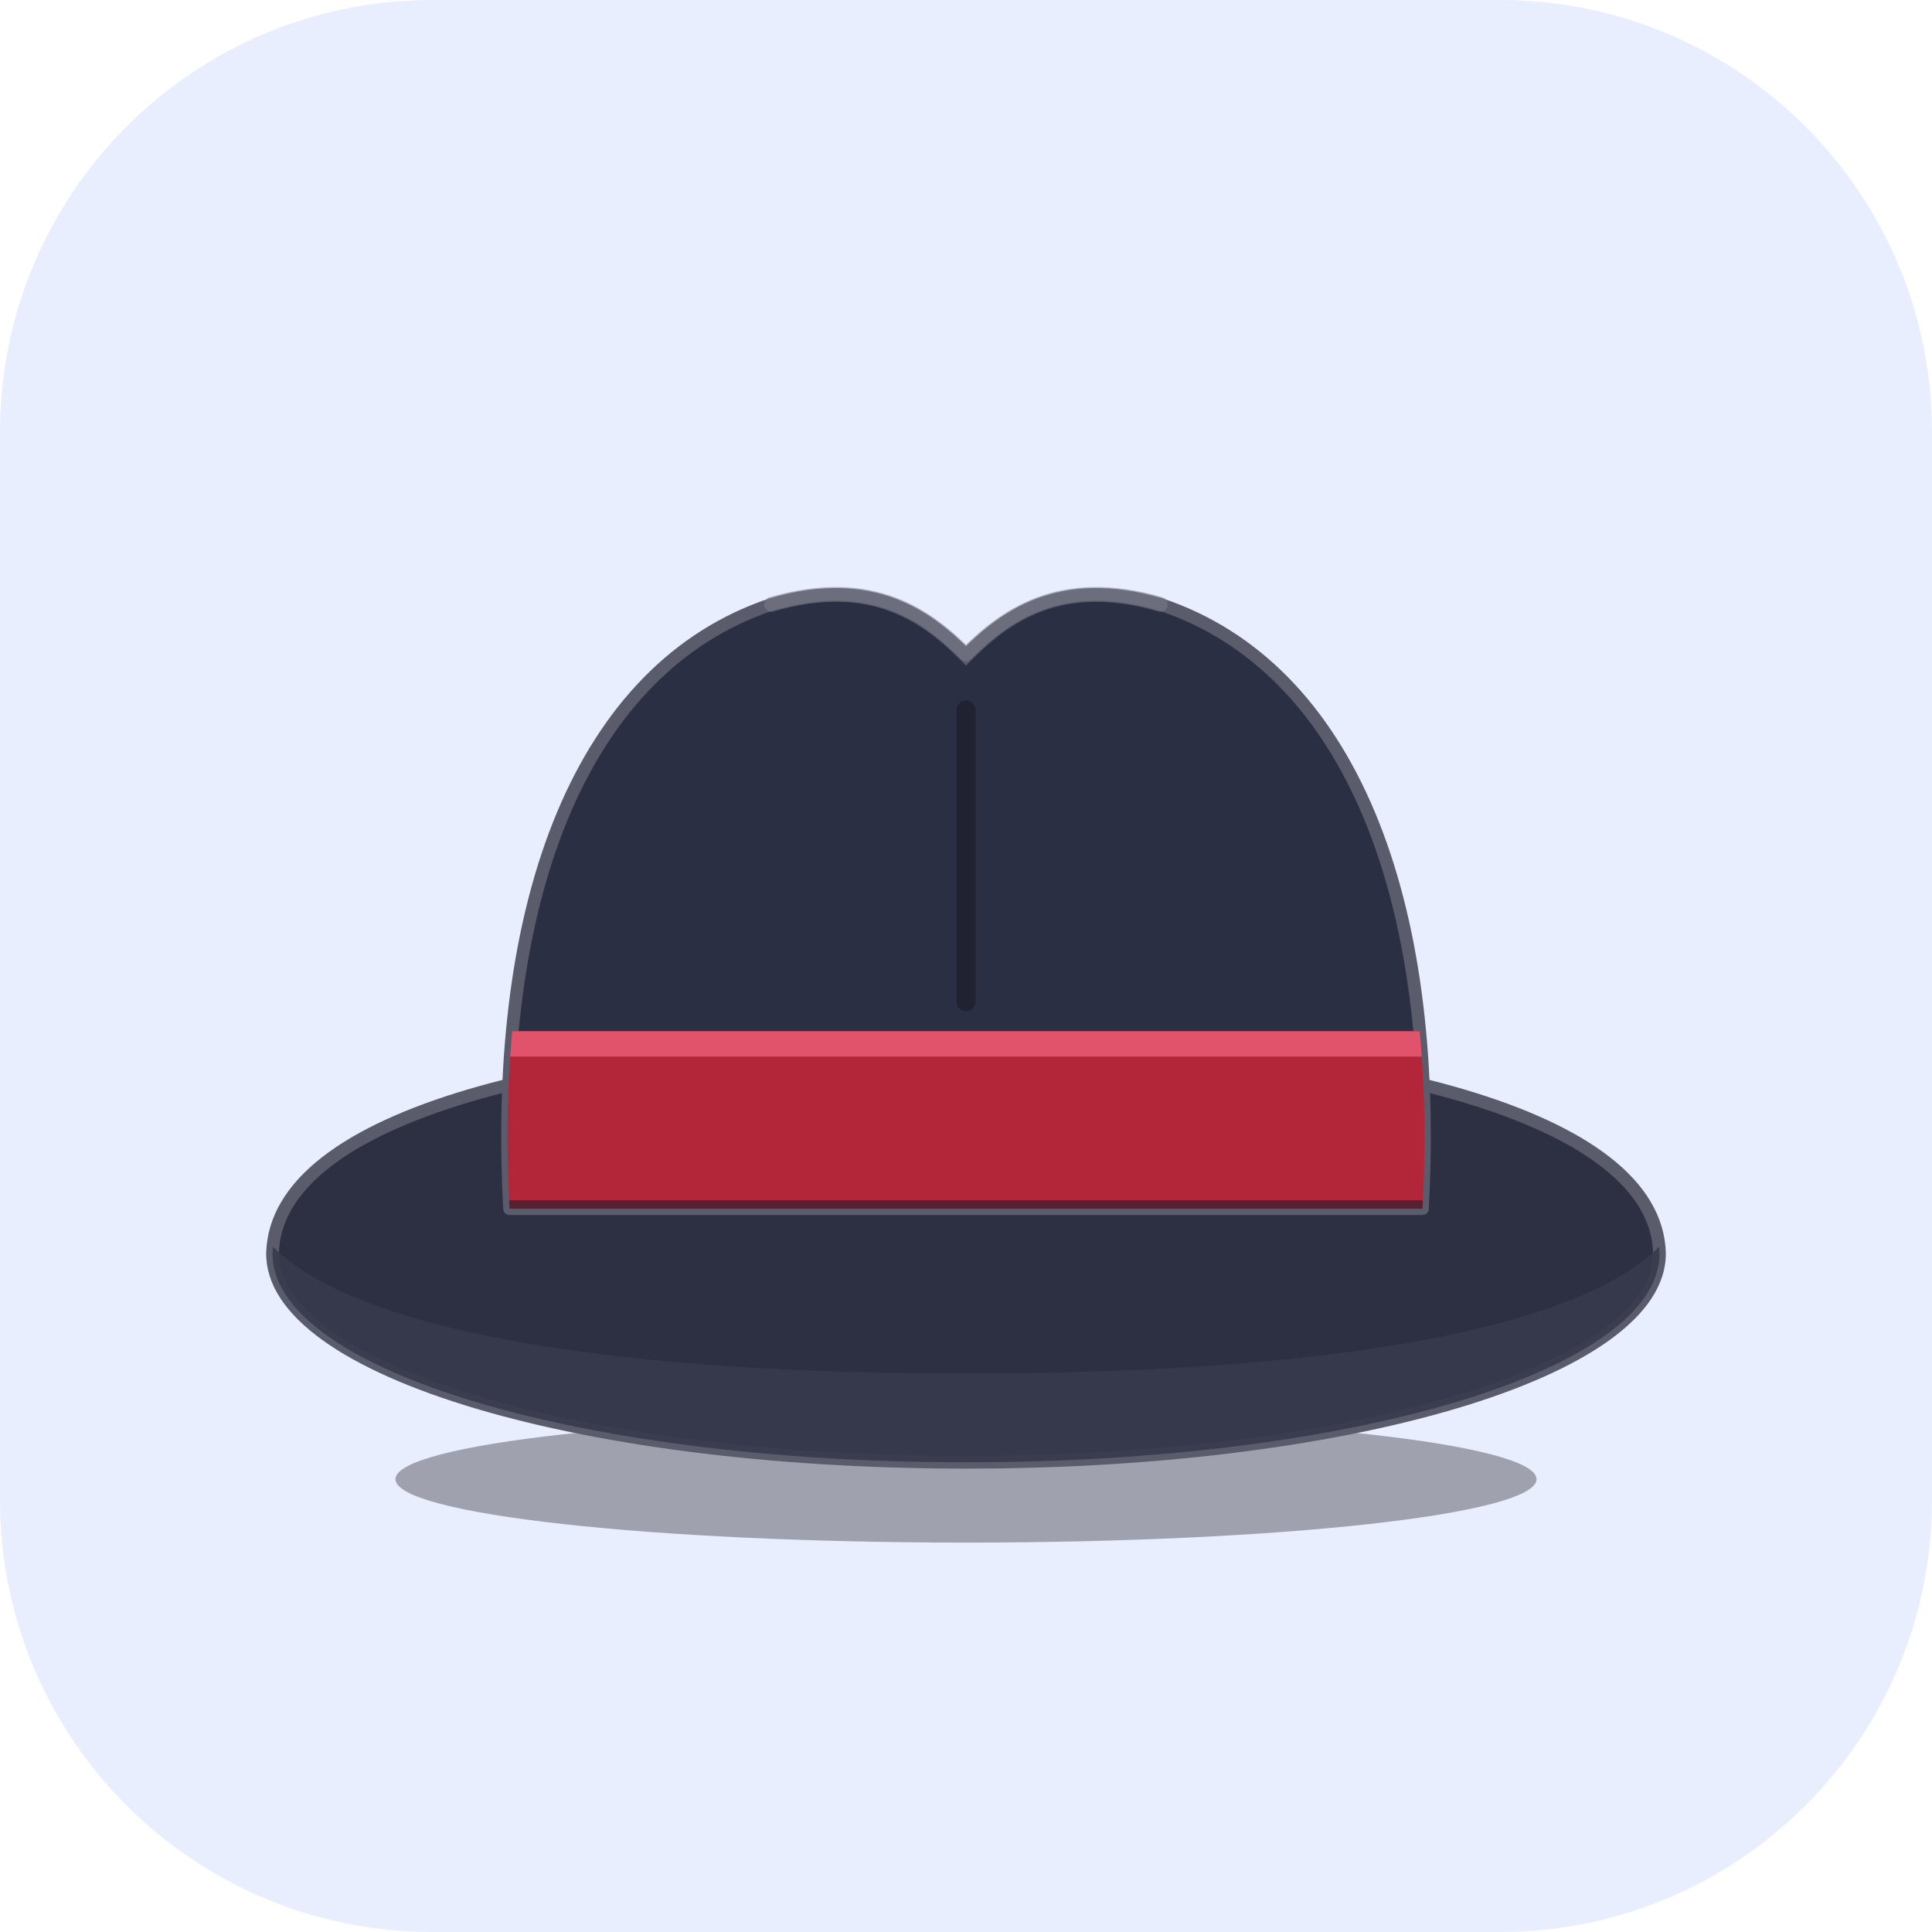
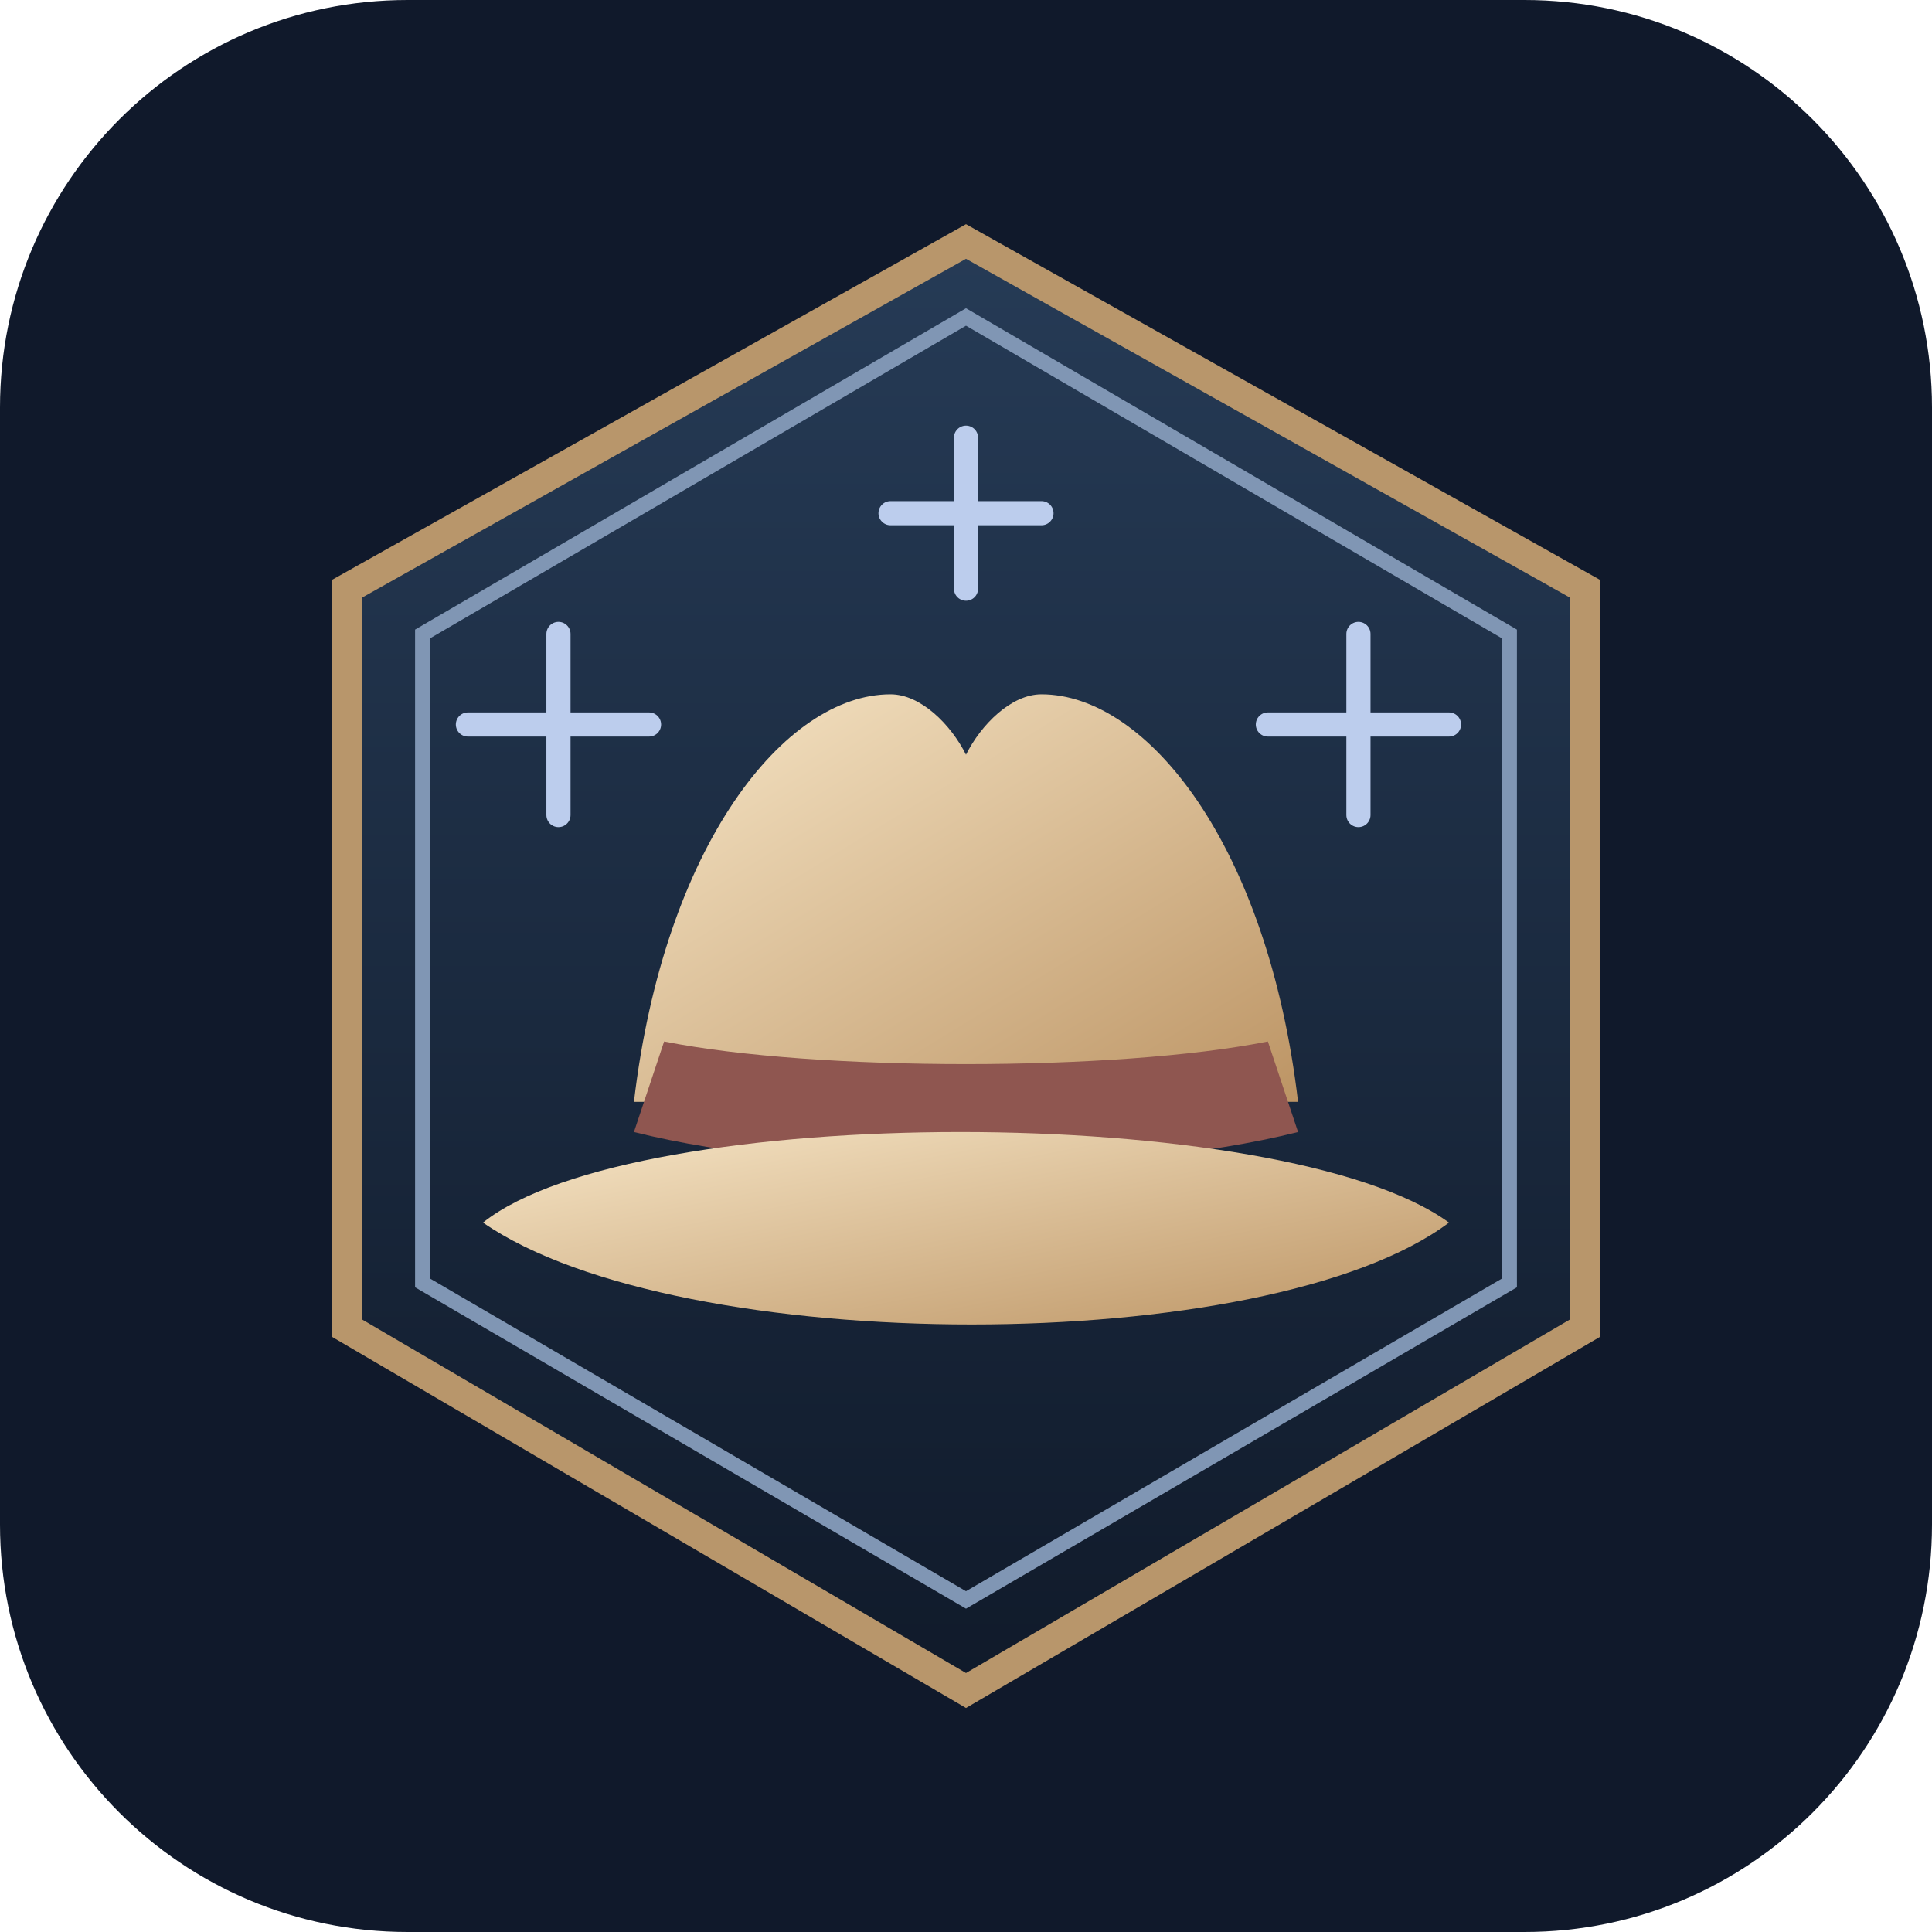
- <svg xmlns="http://www.w3.org/2000/svg" viewBox="0 0 1024 1024" width="1024" height="1024">
+ <svg xmlns="http://www.w3.org/2000/svg" viewBox="0 0 128 128" width="1024" height="1024">
  <defs>
-     <radialGradient id="bg" cx="50%" cy="42%" r="75%">
-       <stop offset="0" stop-color="#151c36" />
-       <stop offset="1" stop-color="#0e1326" />
-     </radialGradient>
-     <radialGradient id="hg" cx="50%" cy="50%" r="50%">
-       <stop offset="0" stop-color="#c9d4ff" stop-opacity=".55" />
-       <stop offset=".6" stop-color="#c9d4ff" stop-opacity=".12" />
-       <stop offset="1" stop-color="#c9d4ff" stop-opacity="0" />
-     </radialGradient>
+     <linearGradient id="panel" x2="0" y2="1">
+       <stop stop-color="#263b56" />
+       <stop offset="1" stop-color="#101a2a" />
+     </linearGradient>
+     <linearGradient id="moon" x2="1" y2="1">
+       <stop stop-color="#f7e6c7" />
+       <stop offset="1" stop-color="#bc9464" />
+     </linearGradient>
  </defs>
-   <clipPath id="rc">
-     <rect width="1024" height="1024" rx="229" />
-   </clipPath>
-   <g clip-path="url(#rc)">
-     <rect width="1024" height="1024" fill="#e9eeff" />
-     <g transform="translate(512 560) scale(1.12) translate(-512 -560)">
-       <ellipse cx="512" cy="760" rx="270" ry="30" fill="#000" opacity=".32" />
-       <path d="M184 650 C190 586 330 552 512 552 C694 552 834 586 840 650 C846 706 700 752 512 752 C324 752 178 706 184 650Z" fill="#2c3042" stroke="#5a5c6b" stroke-width="6" />
-       <path d="M296 632 C288 486 330 376 420 346 C468 332 494 352 512 370 C530 352 556 332 604 346 C694 376 736 486 728 632 Z" fill="#2b2f43" stroke="#5a5c6b" stroke-width="6" stroke-linejoin="round" />
-       <clipPath id="cc">
-         <path d="M296 632 C288 486 330 376 420 346 C468 332 494 352 512 370 C530 352 556 332 604 346 C694 376 736 486 728 632 Z" />
-       </clipPath>
-       <g clip-path="url(#cc)">
-         <rect x="280" y="548" width="470" height="92" fill="#b3263a" />
-         <rect x="280" y="548" width="470" height="12" fill="#e0536a" />
-         <rect x="280" y="628" width="470" height="12" fill="#1b1d2b" opacity=".6" />
-       </g>
-       <path d="M420 346 C468 332 494 352 512 370 C530 352 556 332 604 346" fill="none" stroke="#7b7d8c" stroke-width="7" stroke-linecap="round" opacity=".55" />
-       <path d="M512 396 V534" stroke="#1b1d2b" stroke-width="9" stroke-linecap="round" opacity=".7" />
-       <path d="M184 650 C178 706 324 752 512 752 C700 752 846 706 840 650 C800 690 680 710 512 710 C344 710 224 690 184 650Z" fill="#363a4c" opacity=".9" />
-     </g>
-   </g>
+   <rect width="128" height="128" rx="27" fill="#10192b" />
+   <path d="M64 16 105 39v49l-41 24-41-24V39Z" fill="url(#panel)" stroke="#b8966b" stroke-width="2" />
+   <path d="M64 21 100 42v43l-36 21-36-21V42Z" fill="none" stroke="#8096b4" stroke-width="1" />
+   <path d="M42 73c2-17 10-27 17-27 2 0 4 2 5 4 1-2 3-4 5-4 7 0 15 10 17 27Z" fill="url(#moon)" />
+   <path d="M44 69c10 2 30 2 40 0l2 6c-12 3-32 3-44 0Z" fill="#8f5650" />
+   <path d="M32 81c10-8 53-8 64 0-12 9-51 9-64 0Z" fill="url(#moon)" />
+   <path d="M64 29v10m-5-5h10m-32 8v12m-6-6h12m47-6v12m-6-6h12" fill="none" stroke="#bccded" stroke-width="1.6" stroke-linecap="round" />
</svg>
